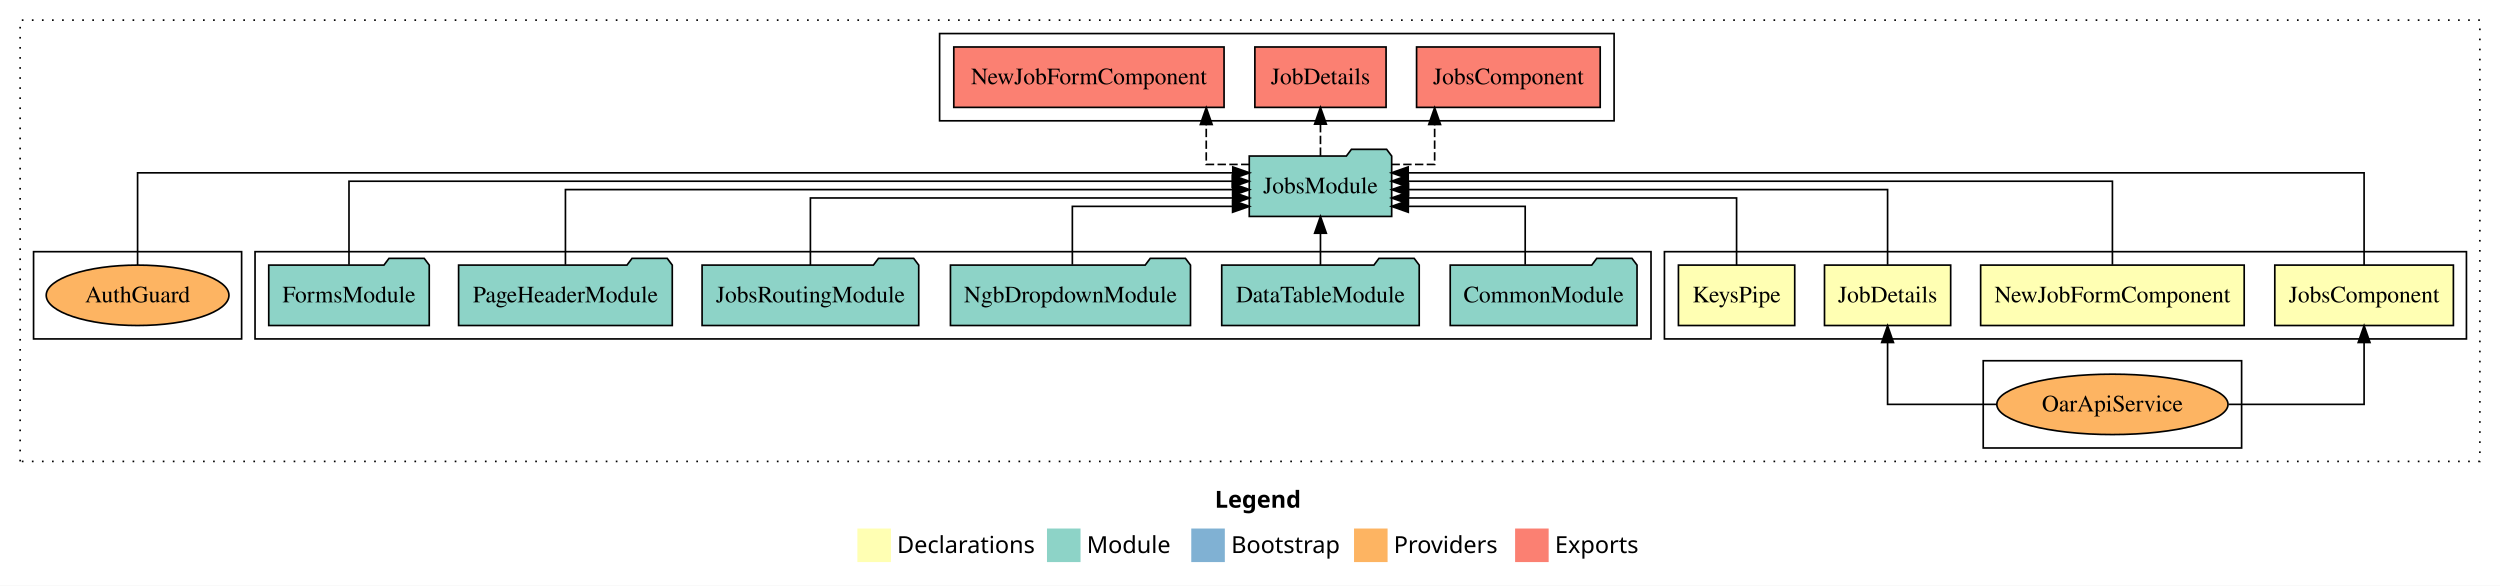
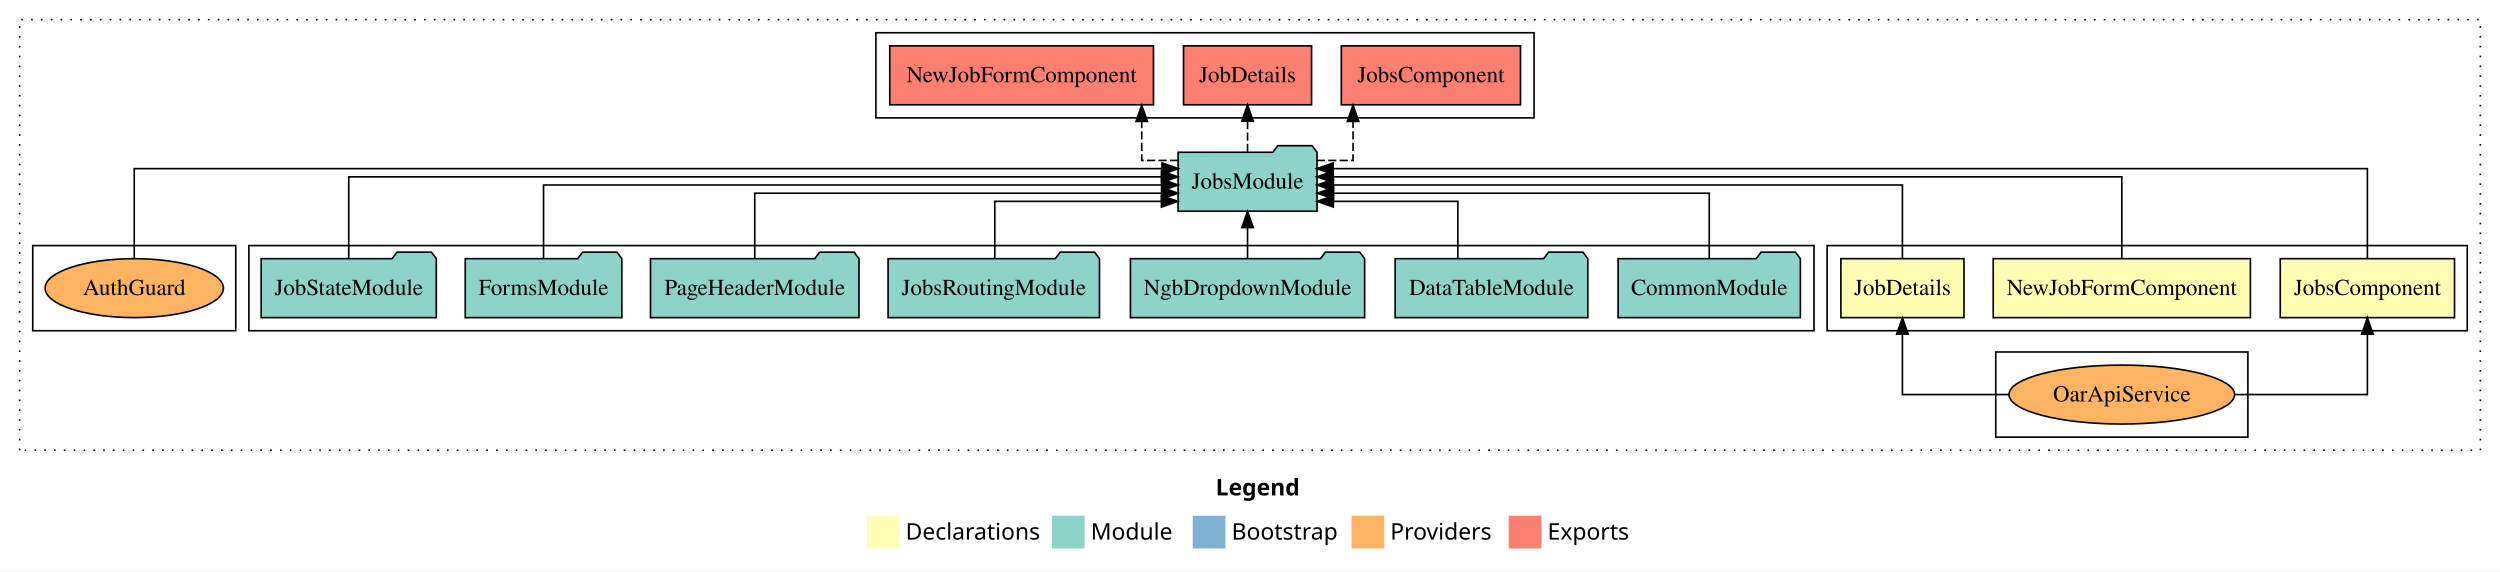
- <svg xmlns="http://www.w3.org/2000/svg" width="1490pt" height="349pt" viewBox="0.00 0.00 1490.00 349.00">
+ <svg xmlns="http://www.w3.org/2000/svg" width="1527pt" height="349pt" viewBox="0.00 0.00 1527.00 349.00">
  <g id="graph0" class="graph" transform="scale(1 1) rotate(0) translate(4 345)">
-     <polygon fill="#ffffff" stroke="transparent" points="-4,4 -4,-345 1486,-345 1486,4 -4,4" />
-     <text text-anchor="start" x="720.009" y="-42.4" font-family="sans-serif" font-weight="bold" font-size="14.00" fill="#000000">Legend</text>
-     <polygon fill="#ffffb3" stroke="transparent" points="507,-10 507,-30 527,-30 527,-10 507,-10" />
-     <text text-anchor="start" x="530.629" y="-15.4" font-family="sans-serif" font-size="14.00" fill="#000000">  Declarations</text>
-     <polygon fill="#8dd3c7" stroke="transparent" points="620,-10 620,-30 640,-30 640,-10 620,-10" />
-     <text text-anchor="start" x="643.725" y="-15.4" font-family="sans-serif" font-size="14.00" fill="#000000">  Module</text>
-     <polygon fill="#80b1d3" stroke="transparent" points="706,-10 706,-30 726,-30 726,-10 706,-10" />
-     <text text-anchor="start" x="729.781" y="-15.4" font-family="sans-serif" font-size="14.00" fill="#000000">  Bootstrap</text>
-     <polygon fill="#fdb462" stroke="transparent" points="803,-10 803,-30 823,-30 823,-10 803,-10" />
-     <text text-anchor="start" x="826.673" y="-15.4" font-family="sans-serif" font-size="14.00" fill="#000000">  Providers</text>
-     <polygon fill="#fb8072" stroke="transparent" points="899,-10 899,-30 919,-30 919,-10 899,-10" />
-     <text text-anchor="start" x="922.726" y="-15.4" font-family="sans-serif" font-size="14.00" fill="#000000">  Exports</text>
+     <polygon fill="#ffffff" stroke="transparent" points="-4,4 -4,-345 1523,-345 1523,4 -4,4" />
+     <text text-anchor="start" x="738.509" y="-42.4" font-family="sans-serif" font-weight="bold" font-size="14.00" fill="#000000">Legend</text>
+     <polygon fill="#ffffb3" stroke="transparent" points="525.5,-10 525.5,-30 545.5,-30 545.5,-10 525.5,-10" />
+     <text text-anchor="start" x="549.129" y="-15.4" font-family="sans-serif" font-size="14.00" fill="#000000">  Declarations</text>
+     <polygon fill="#8dd3c7" stroke="transparent" points="638.5,-10 638.5,-30 658.5,-30 658.5,-10 638.5,-10" />
+     <text text-anchor="start" x="662.225" y="-15.4" font-family="sans-serif" font-size="14.00" fill="#000000">  Module</text>
+     <polygon fill="#80b1d3" stroke="transparent" points="724.5,-10 724.5,-30 744.5,-30 744.5,-10 724.5,-10" />
+     <text text-anchor="start" x="748.281" y="-15.4" font-family="sans-serif" font-size="14.00" fill="#000000">  Bootstrap</text>
+     <polygon fill="#fdb462" stroke="transparent" points="821.5,-10 821.5,-30 841.5,-30 841.5,-10 821.5,-10" />
+     <text text-anchor="start" x="845.173" y="-15.4" font-family="sans-serif" font-size="14.00" fill="#000000">  Providers</text>
+     <polygon fill="#fb8072" stroke="transparent" points="917.5,-10 917.5,-30 937.5,-30 937.5,-10 917.5,-10" />
+     <text text-anchor="start" x="941.226" y="-15.4" font-family="sans-serif" font-size="14.00" fill="#000000">  Exports</text>
    <g id="clust1" class="cluster">
-       <polygon fill="none" stroke="#000000" stroke-dasharray="1,5" points="8,-70 8,-333 1474,-333 1474,-70 8,-70" />
+       <polygon fill="none" stroke="#000000" stroke-dasharray="1,5" points="8,-70 8,-333 1511,-333 1511,-70 8,-70" />
    </g>
    <g id="clust2" class="cluster">
-       <polygon fill="none" stroke="#000000" points="988,-143 988,-195 1466,-195 1466,-143 988,-143" />
+       <polygon fill="none" stroke="#000000" points="1112,-143 1112,-195 1503,-195 1503,-143 1112,-143" />
    </g>
    <g id="clust3" class="cluster">
-       <polygon fill="none" stroke="#000000" points="1178,-78 1178,-130 1332,-130 1332,-78 1178,-78" />
+       <polygon fill="none" stroke="#000000" points="1215,-78 1215,-130 1369,-130 1369,-78 1215,-78" />
+     </g>
+     <g id="clust6" class="cluster">
+       <polygon fill="none" stroke="#000000" points="148,-143 148,-195 1104,-195 1104,-143 148,-143" />
    </g>
    <g id="clust7" class="cluster">
-       <polygon fill="none" stroke="#000000" points="148,-143 148,-195 980,-195 980,-143 148,-143" />
+       <polygon fill="none" stroke="#000000" points="531,-273 531,-325 933,-325 933,-273 531,-273" />
    </g>
-     <g id="clust8" class="cluster">
-       <polygon fill="none" stroke="#000000" points="556,-273 556,-325 958,-325 958,-273 556,-273" />
-     </g>
-     <g id="clust10" class="cluster">
+     <g id="clust9" class="cluster">
      <polygon fill="none" stroke="#000000" points="16,-143 16,-195 140,-195 140,-143 16,-143" />
    </g>
    <g id="node1" class="node">
-       <polygon fill="#ffffb3" stroke="#000000" points="1458.222,-187 1351.778,-187 1351.778,-151 1458.222,-151 1458.222,-187" />
-       <text text-anchor="middle" x="1405" y="-164.8" font-family="Times,serif" font-size="14.00" fill="#000000">JobsComponent</text>
+       <polygon fill="#ffffb3" stroke="#000000" points="1495.222,-187 1388.778,-187 1388.778,-151 1495.222,-151 1495.222,-187" />
+       <text text-anchor="middle" x="1442" y="-164.8" font-family="Times,serif" font-size="14.00" fill="#000000">JobsComponent</text>
+     </g>
+     <g id="node4" class="node">
+       <polygon fill="#8dd3c7" stroke="#000000" points="800.44,-252 797.44,-256 776.44,-256 773.44,-252 715.56,-252 715.56,-216 800.44,-216 800.44,-252" />
+       <text text-anchor="middle" x="758" y="-229.8" font-family="Times,serif" font-size="14.00" fill="#000000">JobsModule</text>
+     </g>
+     <g id="edge1" class="edge">
+       <path fill="none" stroke="#000000" d="M1442,-187.045C1442,-208.662 1442,-242 1442,-242 1442,-242 810.271,-242 810.271,-242" />
+       <polygon fill="#000000" stroke="#000000" points="810.271,-238.5 800.271,-242 810.271,-245.5 810.271,-238.5" />
+     </g>
+     <g id="node2" class="node">
+       <polygon fill="#ffffb3" stroke="#000000" points="1370.539,-187 1213.461,-187 1213.461,-151 1370.539,-151 1370.539,-187" />
+       <text text-anchor="middle" x="1292" y="-164.8" font-family="Times,serif" font-size="14.00" fill="#000000">NewJobFormComponent</text>
+     </g>
+     <g id="edge3" class="edge">
+       <path fill="none" stroke="#000000" d="M1292,-187.223C1292,-207.365 1292,-237 1292,-237 1292,-237 810.348,-237 810.348,-237" />
+       <polygon fill="#000000" stroke="#000000" points="810.348,-233.5 800.348,-237 810.348,-240.5 810.348,-233.5" />
+     </g>
+     <g id="node3" class="node">
+       <polygon fill="#ffffb3" stroke="#000000" points="1195.597,-187 1120.403,-187 1120.403,-151 1195.597,-151 1195.597,-187" />
+       <text text-anchor="middle" x="1158" y="-164.8" font-family="Times,serif" font-size="14.00" fill="#000000">JobDetails</text>
+     </g>
+     <g id="edge4" class="edge">
+       <path fill="none" stroke="#000000" d="M1158,-187.222C1158,-205.828 1158,-232 1158,-232 1158,-232 810.428,-232 810.428,-232" />
+       <polygon fill="#000000" stroke="#000000" points="810.428,-228.5 800.428,-232 810.428,-235.5 810.428,-228.5" />
+     </g>
+     <g id="node13" class="node">
+       <polygon fill="#fb8072" stroke="#000000" points="924.722,-317 815.278,-317 815.278,-281 924.722,-281 924.722,-317" />
+       <text text-anchor="middle" x="870" y="-294.8" font-family="Times,serif" font-size="14.00" fill="#000000">JobsComponent </text>
+     </g>
+     <g id="edge13" class="edge">
+       <path fill="none" stroke="#000000" stroke-dasharray="5,2" d="M800.271,-247C812.42,-247 822.452,-247 822.452,-247 822.452,-247 822.452,-270.813 822.452,-270.813" />
+       <polygon fill="#000000" stroke="#000000" points="818.952,-270.813 822.452,-280.813 825.952,-270.813 818.952,-270.813" />
+     </g>
+     <g id="node14" class="node">
+       <polygon fill="#fb8072" stroke="#000000" points="797.098,-317 718.902,-317 718.902,-281 797.098,-281 797.098,-317" />
+       <text text-anchor="middle" x="758" y="-294.8" font-family="Times,serif" font-size="14.00" fill="#000000">JobDetails </text>
+     </g>
+     <g id="edge14" class="edge">
+       <path fill="none" stroke="#000000" stroke-dasharray="5,2" d="M758,-252.106C758,-252.106 758,-270.991 758,-270.991" />
+       <polygon fill="#000000" stroke="#000000" points="754.5,-270.991 758,-280.991 761.5,-270.991 754.5,-270.991" />
+     </g>
+     <g id="node15" class="node">
+       <polygon fill="#fb8072" stroke="#000000" points="700.539,-317 539.461,-317 539.461,-281 700.539,-281 700.539,-317" />
+       <text text-anchor="middle" x="620" y="-294.8" font-family="Times,serif" font-size="14.00" fill="#000000">NewJobFormComponent </text>
+     </g>
+     <g id="edge15" class="edge">
+       <path fill="none" stroke="#000000" stroke-dasharray="5,2" d="M715.617,-247C703.436,-247 693.377,-247 693.377,-247 693.377,-247 693.377,-270.813 693.377,-270.813" />
+       <polygon fill="#000000" stroke="#000000" points="689.877,-270.813 693.377,-280.813 696.877,-270.813 689.877,-270.813" />
    </g>
    <g id="node5" class="node">
-       <polygon fill="#8dd3c7" stroke="#000000" points="825.44,-252 822.44,-256 801.44,-256 798.44,-252 740.56,-252 740.56,-216 825.44,-216 825.44,-252" />
-       <text text-anchor="middle" x="783" y="-229.8" font-family="Times,serif" font-size="14.00" fill="#000000">JobsModule</text>
+       <ellipse fill="#fdb462" stroke="#000000" cx="1292" cy="-104" rx="68.897" ry="18" />
+       <text text-anchor="middle" x="1292" y="-99.8" font-family="Times,serif" font-size="14.00" fill="#000000">OarApiService</text>
    </g>
-     <g id="edge1" class="edge">
-       <path fill="none" stroke="#000000" d="M1405,-187.045C1405,-208.662 1405,-242 1405,-242 1405,-242 835.264,-242 835.264,-242" />
-       <polygon fill="#000000" stroke="#000000" points="835.264,-238.5 825.264,-242 835.264,-245.5 835.264,-238.5" />
+     <g id="edge2" class="edge">
+       <path fill="none" stroke="#000000" d="M1361.292,-104C1400.595,-104 1442,-104 1442,-104 1442,-104 1442,-140.894 1442,-140.894" />
+       <polygon fill="#000000" stroke="#000000" points="1438.5,-140.894 1442,-150.894 1445.5,-140.894 1438.5,-140.894" />
    </g>
-     <g id="node2" class="node">
-       <polygon fill="#ffffb3" stroke="#000000" points="1333.539,-187 1176.461,-187 1176.461,-151 1333.539,-151 1333.539,-187" />
-       <text text-anchor="middle" x="1255" y="-164.8" font-family="Times,serif" font-size="14.00" fill="#000000">NewJobFormComponent</text>
+     <g id="edge5" class="edge">
+       <path fill="none" stroke="#000000" d="M1223.037,-104C1190.204,-104 1158,-104 1158,-104 1158,-104 1158,-140.894 1158,-140.894" />
+       <polygon fill="#000000" stroke="#000000" points="1154.5,-140.894 1158,-150.894 1161.5,-140.894 1154.5,-140.894" />
    </g>
-     <g id="edge3" class="edge">
-       <path fill="none" stroke="#000000" d="M1255,-187.223C1255,-207.365 1255,-237 1255,-237 1255,-237 835.302,-237 835.302,-237" />
-       <polygon fill="#000000" stroke="#000000" points="835.302,-233.5 825.302,-237 835.302,-240.5 835.302,-233.5" />
-     </g>
-     <g id="node3" class="node">
-       <polygon fill="#ffffb3" stroke="#000000" points="1158.597,-187 1083.403,-187 1083.403,-151 1158.597,-151 1158.597,-187" />
-       <text text-anchor="middle" x="1121" y="-164.8" font-family="Times,serif" font-size="14.00" fill="#000000">JobDetails</text>
-     </g>
-     <g id="edge4" class="edge">
-       <path fill="none" stroke="#000000" d="M1121,-187.222C1121,-205.828 1121,-232 1121,-232 1121,-232 835.466,-232 835.466,-232" />
-       <polygon fill="#000000" stroke="#000000" points="835.466,-228.5 825.466,-232 835.466,-235.5 835.466,-228.5" />
-     </g>
-     <g id="node4" class="node">
-       <polygon fill="#ffffb3" stroke="#000000" points="1065.655,-187 996.346,-187 996.346,-151 1065.655,-151 1065.655,-187" />
-       <text text-anchor="middle" x="1031" y="-164.8" font-family="Times,serif" font-size="14.00" fill="#000000">KeysPipe</text>
+     <g id="node6" class="node">
+       <polygon fill="#8dd3c7" stroke="#000000" points="1095.668,-187 1092.668,-191 1071.668,-191 1068.668,-187 984.332,-187 984.332,-151 1095.668,-151 1095.668,-187" />
+       <text text-anchor="middle" x="1040" y="-164.8" font-family="Times,serif" font-size="14.00" fill="#000000">CommonModule</text>
    </g>
    <g id="edge6" class="edge">
-       <path fill="none" stroke="#000000" d="M1031,-187.034C1031,-204.06 1031,-227 1031,-227 1031,-227 835.351,-227 835.351,-227" />
-       <polygon fill="#000000" stroke="#000000" points="835.351,-223.5 825.351,-227 835.351,-230.5 835.351,-223.5" />
-     </g>
-     <g id="node13" class="node">
-       <polygon fill="#fb8072" stroke="#000000" points="949.722,-317 840.278,-317 840.278,-281 949.722,-281 949.722,-317" />
-       <text text-anchor="middle" x="895" y="-294.8" font-family="Times,serif" font-size="14.00" fill="#000000">JobsComponent </text>
-     </g>
-     <g id="edge13" class="edge">
-       <path fill="none" stroke="#000000" stroke-dasharray="5,2" d="M825.32,-247C839.158,-247 851.045,-247 851.045,-247 851.045,-247 851.045,-270.813 851.045,-270.813" />
-       <polygon fill="#000000" stroke="#000000" points="847.545,-270.813 851.045,-280.813 854.545,-270.813 847.545,-270.813" />
-     </g>
-     <g id="node14" class="node">
-       <polygon fill="#fb8072" stroke="#000000" points="822.098,-317 743.902,-317 743.902,-281 822.098,-281 822.098,-317" />
-       <text text-anchor="middle" x="783" y="-294.8" font-family="Times,serif" font-size="14.00" fill="#000000">JobDetails </text>
-     </g>
-     <g id="edge14" class="edge">
-       <path fill="none" stroke="#000000" stroke-dasharray="5,2" d="M783,-252.106C783,-252.106 783,-270.991 783,-270.991" />
-       <polygon fill="#000000" stroke="#000000" points="779.5,-270.991 783,-280.991 786.5,-270.991 779.5,-270.991" />
-     </g>
-     <g id="node15" class="node">
-       <polygon fill="#fb8072" stroke="#000000" points="725.539,-317 564.461,-317 564.461,-281 725.539,-281 725.539,-317" />
-       <text text-anchor="middle" x="645" y="-294.8" font-family="Times,serif" font-size="14.00" fill="#000000">NewJobFormComponent </text>
-     </g>
-     <g id="edge15" class="edge">
-       <path fill="none" stroke="#000000" stroke-dasharray="5,2" d="M740.658,-247C726.814,-247 714.92,-247 714.92,-247 714.92,-247 714.92,-270.813 714.92,-270.813" />
-       <polygon fill="#000000" stroke="#000000" points="711.42,-270.813 714.92,-280.813 718.42,-270.813 711.42,-270.813" />
-     </g>
-     <g id="node6" class="node">
-       <ellipse fill="#fdb462" stroke="#000000" cx="1255" cy="-104" rx="68.897" ry="18" />
-       <text text-anchor="middle" x="1255" y="-99.8" font-family="Times,serif" font-size="14.00" fill="#000000">OarApiService</text>
-     </g>
-     <g id="edge2" class="edge">
-       <path fill="none" stroke="#000000" d="M1324.292,-104C1363.595,-104 1405,-104 1405,-104 1405,-104 1405,-140.894 1405,-140.894" />
-       <polygon fill="#000000" stroke="#000000" points="1401.5,-140.894 1405,-150.894 1408.5,-140.894 1401.5,-140.894" />
-     </g>
-     <g id="edge5" class="edge">
-       <path fill="none" stroke="#000000" d="M1186.037,-104C1153.204,-104 1121,-104 1121,-104 1121,-104 1121,-140.894 1121,-140.894" />
-       <polygon fill="#000000" stroke="#000000" points="1117.5,-140.894 1121,-150.894 1124.5,-140.894 1117.5,-140.894" />
+       <path fill="none" stroke="#000000" d="M1040,-187.034C1040,-204.06 1040,-227 1040,-227 1040,-227 810.524,-227 810.524,-227" />
+       <polygon fill="#000000" stroke="#000000" points="810.524,-223.5 800.524,-227 810.524,-230.5 810.524,-223.5" />
    </g>
    <g id="node7" class="node">
-       <polygon fill="#8dd3c7" stroke="#000000" points="971.668,-187 968.668,-191 947.668,-191 944.668,-187 860.332,-187 860.332,-151 971.668,-151 971.668,-187" />
-       <text text-anchor="middle" x="916" y="-164.8" font-family="Times,serif" font-size="14.00" fill="#000000">CommonModule</text>
+       <polygon fill="#8dd3c7" stroke="#000000" points="965.849,-187 962.849,-191 941.849,-191 938.849,-187 848.151,-187 848.151,-151 965.849,-151 965.849,-187" />
+       <text text-anchor="middle" x="907" y="-164.8" font-family="Times,serif" font-size="14.00" fill="#000000">DataTableModule</text>
    </g>
    <g id="edge7" class="edge">
-       <path fill="none" stroke="#000000" d="M905.014,-187.24C905.014,-202.571 905.014,-222 905.014,-222 905.014,-222 835.332,-222 835.332,-222" />
-       <polygon fill="#000000" stroke="#000000" points="835.332,-218.5 825.332,-222 835.332,-225.5 835.332,-218.5" />
+       <path fill="none" stroke="#000000" d="M886.468,-187.24C886.468,-202.571 886.468,-222 886.468,-222 886.468,-222 810.421,-222 810.421,-222" />
+       <polygon fill="#000000" stroke="#000000" points="810.421,-218.5 800.421,-222 810.421,-225.5 810.421,-218.5" />
    </g>
    <g id="node8" class="node">
-       <polygon fill="#8dd3c7" stroke="#000000" points="841.849,-187 838.849,-191 817.849,-191 814.849,-187 724.151,-187 724.151,-151 841.849,-151 841.849,-187" />
-       <text text-anchor="middle" x="783" y="-164.8" font-family="Times,serif" font-size="14.00" fill="#000000">DataTableModule</text>
+       <polygon fill="#8dd3c7" stroke="#000000" points="829.531,-187 826.531,-191 805.531,-191 802.531,-187 686.469,-187 686.469,-151 829.531,-151 829.531,-187" />
+       <text text-anchor="middle" x="758" y="-164.8" font-family="Times,serif" font-size="14.00" fill="#000000">NgbDropdownModule</text>
    </g>
    <g id="edge8" class="edge">
-       <path fill="none" stroke="#000000" d="M783,-187.106C783,-187.106 783,-205.991 783,-205.991" />
-       <polygon fill="#000000" stroke="#000000" points="779.5,-205.991 783,-215.991 786.5,-205.991 779.5,-205.991" />
+       <path fill="none" stroke="#000000" d="M758,-187.106C758,-187.106 758,-205.991 758,-205.991" />
+       <polygon fill="#000000" stroke="#000000" points="754.5,-205.991 758,-215.991 761.5,-205.991 754.5,-205.991" />
    </g>
    <g id="node9" class="node">
-       <polygon fill="#8dd3c7" stroke="#000000" points="705.531,-187 702.531,-191 681.531,-191 678.531,-187 562.469,-187 562.469,-151 705.531,-151 705.531,-187" />
-       <text text-anchor="middle" x="634" y="-164.8" font-family="Times,serif" font-size="14.00" fill="#000000">NgbDropdownModule</text>
+       <polygon fill="#8dd3c7" stroke="#000000" points="667.558,-187 664.558,-191 643.558,-191 640.558,-187 538.442,-187 538.442,-151 667.558,-151 667.558,-187" />
+       <text text-anchor="middle" x="603" y="-164.8" font-family="Times,serif" font-size="14.00" fill="#000000">JobsRoutingModule</text>
    </g>
    <g id="edge9" class="edge">
-       <path fill="none" stroke="#000000" d="M635.123,-187.24C635.123,-202.571 635.123,-222 635.123,-222 635.123,-222 730.624,-222 730.624,-222" />
-       <polygon fill="#000000" stroke="#000000" points="730.624,-225.5 740.624,-222 730.624,-218.5 730.624,-225.5" />
+       <path fill="none" stroke="#000000" d="M603.63,-187.24C603.63,-202.571 603.63,-222 603.63,-222 603.63,-222 705.409,-222 705.409,-222" />
+       <polygon fill="#000000" stroke="#000000" points="705.409,-225.5 715.409,-222 705.409,-218.5 705.409,-225.5" />
    </g>
    <g id="node10" class="node">
-       <polygon fill="#8dd3c7" stroke="#000000" points="543.558,-187 540.558,-191 519.558,-191 516.558,-187 414.442,-187 414.442,-151 543.558,-151 543.558,-187" />
-       <text text-anchor="middle" x="479" y="-164.8" font-family="Times,serif" font-size="14.00" fill="#000000">JobsRoutingModule</text>
+       <polygon fill="#8dd3c7" stroke="#000000" points="520.673,-187 517.673,-191 496.673,-191 493.673,-187 393.327,-187 393.327,-151 520.673,-151 520.673,-187" />
+       <text text-anchor="middle" x="457" y="-164.8" font-family="Times,serif" font-size="14.00" fill="#000000">PageHeaderModule</text>
    </g>
    <g id="edge10" class="edge">
-       <path fill="none" stroke="#000000" d="M479,-187.034C479,-204.06 479,-227 479,-227 479,-227 730.73,-227 730.73,-227" />
-       <polygon fill="#000000" stroke="#000000" points="730.73,-230.5 740.73,-227 730.73,-223.5 730.73,-230.5" />
+       <path fill="none" stroke="#000000" d="M457,-187.034C457,-204.06 457,-227 457,-227 457,-227 705.513,-227 705.513,-227" />
+       <polygon fill="#000000" stroke="#000000" points="705.513,-230.5 715.513,-227 705.512,-223.5 705.513,-230.5" />
    </g>
    <g id="node11" class="node">
-       <polygon fill="#8dd3c7" stroke="#000000" points="396.673,-187 393.673,-191 372.673,-191 369.673,-187 269.327,-187 269.327,-151 396.673,-151 396.673,-187" />
-       <text text-anchor="middle" x="333" y="-164.8" font-family="Times,serif" font-size="14.00" fill="#000000">PageHeaderModule</text>
+       <polygon fill="#8dd3c7" stroke="#000000" points="375.829,-187 372.829,-191 351.829,-191 348.829,-187 280.171,-187 280.171,-151 375.829,-151 375.829,-187" />
+       <text text-anchor="middle" x="328" y="-164.8" font-family="Times,serif" font-size="14.00" fill="#000000">FormsModule</text>
    </g>
    <g id="edge11" class="edge">
-       <path fill="none" stroke="#000000" d="M333,-187.222C333,-205.828 333,-232 333,-232 333,-232 730.665,-232 730.665,-232" />
-       <polygon fill="#000000" stroke="#000000" points="730.665,-235.5 740.665,-232 730.665,-228.5 730.665,-235.5" />
+       <path fill="none" stroke="#000000" d="M328,-187.222C328,-205.828 328,-232 328,-232 328,-232 705.593,-232 705.593,-232" />
+       <polygon fill="#000000" stroke="#000000" points="705.593,-235.5 715.593,-232 705.593,-228.5 705.593,-235.5" />
    </g>
    <g id="node12" class="node">
-       <polygon fill="#8dd3c7" stroke="#000000" points="251.829,-187 248.829,-191 227.829,-191 224.829,-187 156.171,-187 156.171,-151 251.829,-151 251.829,-187" />
-       <text text-anchor="middle" x="204" y="-164.8" font-family="Times,serif" font-size="14.00" fill="#000000">FormsModule</text>
+       <polygon fill="#8dd3c7" stroke="#000000" points="262.487,-187 259.487,-191 238.487,-191 235.487,-187 155.513,-187 155.513,-151 262.487,-151 262.487,-187" />
+       <text text-anchor="middle" x="209" y="-164.8" font-family="Times,serif" font-size="14.00" fill="#000000">JobStateModule</text>
    </g>
    <g id="edge12" class="edge">
-       <path fill="none" stroke="#000000" d="M204,-187.223C204,-207.365 204,-237 204,-237 204,-237 730.425,-237 730.425,-237" />
-       <polygon fill="#000000" stroke="#000000" points="730.425,-240.5 740.425,-237 730.425,-233.5 730.425,-240.5" />
+       <path fill="none" stroke="#000000" d="M209,-187.223C209,-207.365 209,-237 209,-237 209,-237 705.378,-237 705.378,-237" />
+       <polygon fill="#000000" stroke="#000000" points="705.378,-240.5 715.378,-237 705.378,-233.5 705.378,-240.5" />
    </g>
    <g id="node16" class="node">
      <ellipse fill="#fdb462" stroke="#000000" cx="78" cy="-169" rx="54.457" ry="18" />
      <text text-anchor="middle" x="78" y="-164.8" font-family="Times,serif" font-size="14.00" fill="#000000">AuthGuard</text>
    </g>
    <g id="edge16" class="edge">
-       <path fill="none" stroke="#000000" d="M78,-187.045C78,-208.662 78,-242 78,-242 78,-242 730.749,-242 730.749,-242" />
-       <polygon fill="#000000" stroke="#000000" points="730.749,-245.5 740.749,-242 730.749,-238.5 730.749,-245.5" />
+       <path fill="none" stroke="#000000" d="M78,-187.045C78,-208.662 78,-242 78,-242 78,-242 705.72,-242 705.72,-242" />
+       <polygon fill="#000000" stroke="#000000" points="705.72,-245.5 715.72,-242 705.72,-238.5 705.72,-245.5" />
    </g>
  </g>
</svg>
